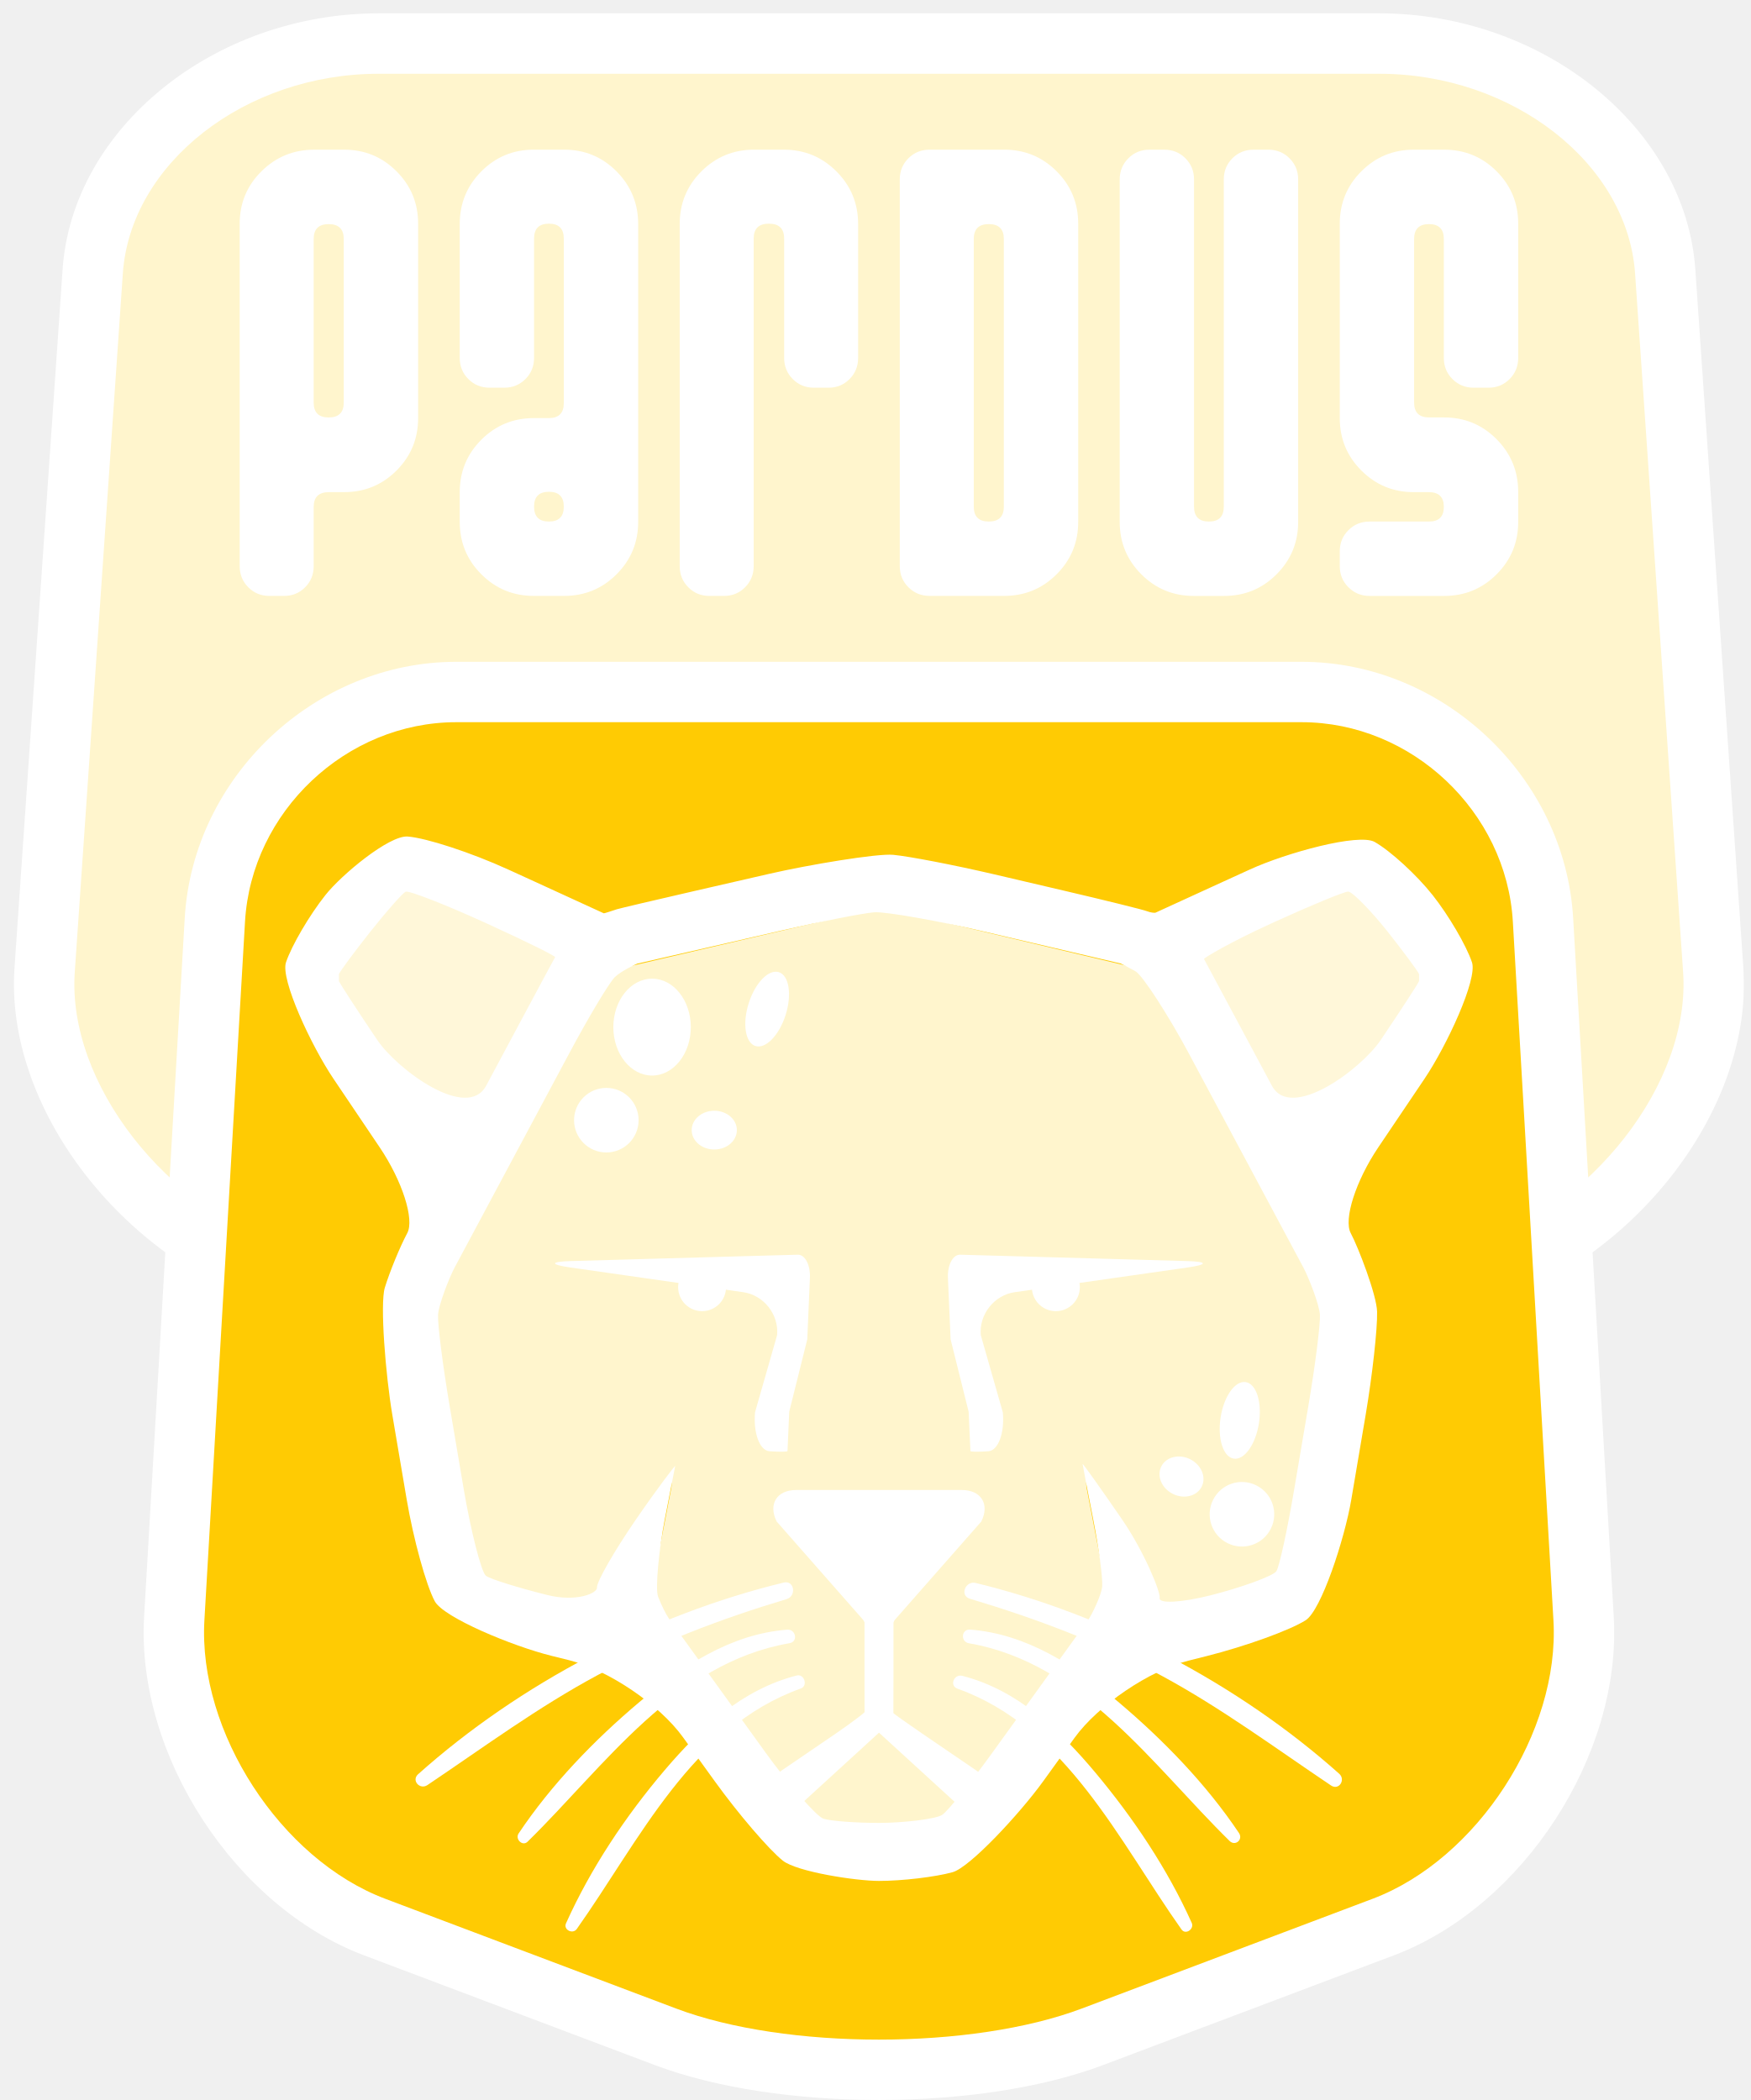
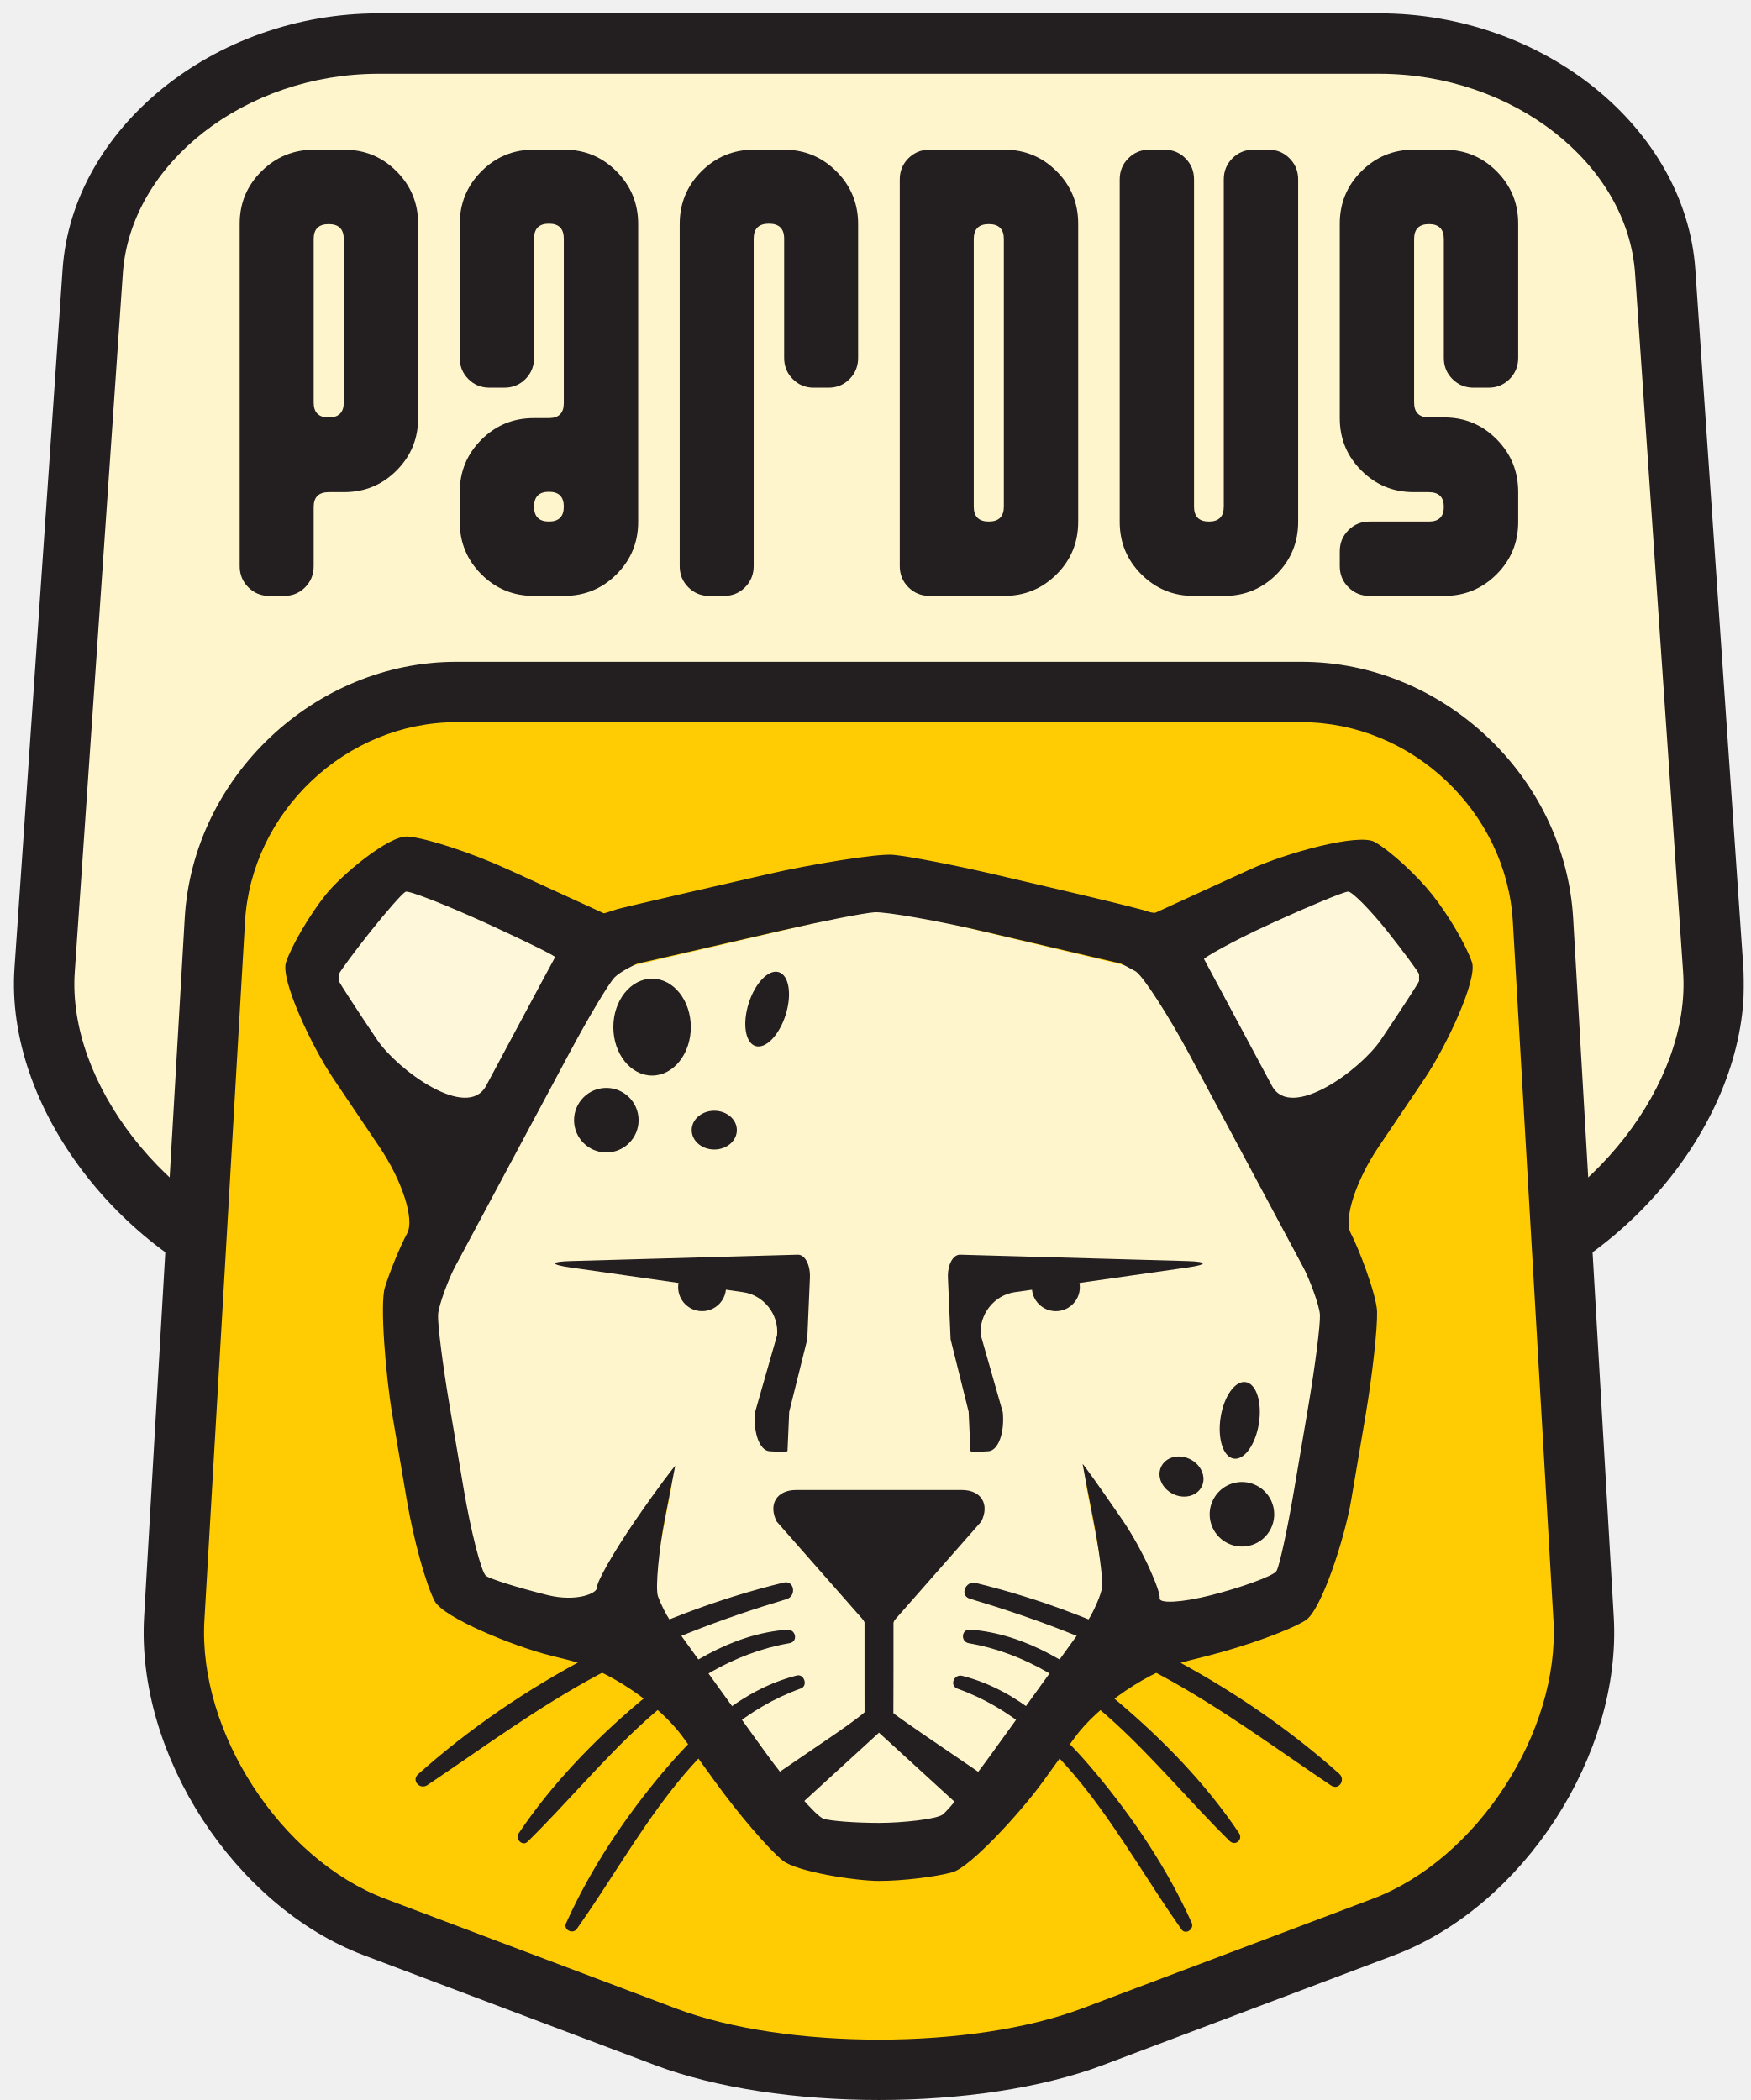
<svg xmlns="http://www.w3.org/2000/svg" width="100" height="120" viewBox="0 0 100 120" fill="none">
  <mask id="mask0_814_2435" style="mask-type:luminance" maskUnits="userSpaceOnUse" x="0" y="0" width="100" height="120">
    <path d="M99.629 0H0V120H99.629V0Z" fill="white" />
  </mask>
  <g mask="url(#mask0_814_2435)">
    <path d="M95.13 15.512C94.638 8.35 87.286 2.488 78.798 2.488H21.63C13.138 2.488 5.789 8.35 5.297 15.512L2.549 55.433C2.057 62.596 8.153 70.529 16.097 73.06L35.769 79.331C43.714 81.864 56.712 81.864 64.657 79.331L84.327 73.06C92.272 70.529 98.37 62.596 97.875 55.433L95.13 15.512Z" fill="#FFF5CD" />
-     <path d="M21.629 4.215C14.005 4.215 7.449 9.336 7.017 15.631L4.271 55.552C3.835 61.88 9.49 69.145 16.619 71.416L36.292 77.688C43.838 80.093 56.587 80.093 64.133 77.688L83.803 71.417C90.934 69.144 96.591 61.879 96.154 55.553L93.41 15.631C92.975 9.337 86.42 4.215 78.797 4.215H21.629ZM50.213 82.95C44.792 82.95 39.372 82.292 35.244 80.976L15.573 74.705C6.898 71.941 0.283 63.243 0.828 55.316L3.576 15.394C4.129 7.327 12.229 0.763 21.629 0.763H78.797C88.196 0.763 96.294 7.327 96.851 15.394L99.596 55.316C100.144 63.243 93.529 71.941 84.85 74.706L65.18 80.976C61.055 82.292 55.632 82.95 50.213 82.95Z" fill="#FFFFFF" />
-     <path d="M19.638 23.004V13.656C19.638 13.091 19.351 12.807 18.778 12.807C18.205 12.807 17.92 13.091 17.92 13.656V23.004C17.92 23.572 18.205 23.855 18.778 23.855C19.351 23.855 19.638 23.572 19.638 23.004ZM23.887 23.893C23.887 25.068 23.475 26.065 22.652 26.889C21.829 27.712 20.832 28.122 19.66 28.122H18.789C18.209 28.122 17.92 28.405 17.92 28.97V32.358C17.92 32.832 17.756 33.233 17.43 33.561C17.103 33.889 16.703 34.052 16.229 34.052H15.384C14.91 34.052 14.51 33.888 14.184 33.559C13.856 33.23 13.693 32.827 13.693 32.35V12.782C13.693 11.61 14.107 10.611 14.938 9.788C15.767 8.964 16.774 8.553 17.955 8.553H19.66C20.832 8.553 21.829 8.964 22.652 9.788C23.475 10.611 23.887 11.61 23.887 12.782V23.893Z" fill="#FFFFFF" />
-     <path d="M32.209 28.951C32.209 28.385 31.926 28.102 31.36 28.102C30.793 28.102 30.51 28.385 30.51 28.951C30.51 29.519 30.793 29.802 31.36 29.802C31.926 29.802 32.209 29.519 32.209 28.951ZM36.458 29.821C36.458 30.995 36.045 31.994 35.223 32.816C34.401 33.64 33.404 34.051 32.23 34.051H30.49C29.319 34.051 28.32 33.64 27.498 32.816C26.676 31.994 26.264 30.995 26.264 29.821V28.122C26.264 26.949 26.676 25.95 27.498 25.127C28.32 24.304 29.319 23.892 30.49 23.892H31.35C31.922 23.892 32.209 23.608 32.209 23.038V13.635C32.209 13.066 31.926 12.781 31.36 12.781C30.793 12.781 30.51 13.065 30.51 13.633V20.45C30.51 20.927 30.346 21.331 30.018 21.66C29.689 21.989 29.286 22.154 28.812 22.154H27.963C27.487 22.154 27.084 21.99 26.757 21.661C26.427 21.333 26.264 20.93 26.264 20.453V12.802C26.264 11.624 26.676 10.621 27.498 9.793C28.32 8.966 29.319 8.552 30.49 8.552H32.23C33.404 8.552 34.401 8.967 35.223 9.794C36.045 10.622 36.458 11.627 36.458 12.806V29.821Z" fill="#FFFFFF" />
-     <path d="M49.023 20.454C49.023 20.931 48.86 21.333 48.534 21.661C48.207 21.99 47.807 22.155 47.334 22.155H46.488C46.014 22.155 45.614 21.989 45.288 21.66C44.96 21.331 44.797 20.927 44.797 20.45V13.633C44.797 13.065 44.507 12.781 43.927 12.781C43.347 12.781 43.057 13.065 43.057 13.632V32.349C43.057 32.826 42.893 33.229 42.566 33.558C42.239 33.887 41.84 34.052 41.366 34.052H40.52C40.047 34.052 39.646 33.887 39.321 33.558C38.993 33.229 38.83 32.828 38.83 32.351V12.802C38.83 11.624 39.243 10.62 40.07 9.793C40.897 8.967 41.899 8.552 43.078 8.552H44.776C45.954 8.552 46.956 8.967 47.782 9.793C48.611 10.621 49.023 11.625 49.023 12.802V20.454Z" fill="#FFFFFF" />
-     <path d="M57.348 28.951V13.655C57.348 13.089 57.061 12.806 56.488 12.806C55.915 12.806 55.63 13.089 55.63 13.655V28.951C55.63 29.519 55.915 29.802 56.488 29.802C57.061 29.802 57.348 29.519 57.348 28.951ZM61.596 29.821C61.596 30.995 61.185 31.994 60.363 32.816C59.539 33.64 58.541 34.051 57.37 34.051H53.108C52.63 34.051 52.227 33.887 51.896 33.558C51.568 33.229 51.402 32.827 51.402 32.351V10.251C51.402 9.776 51.568 9.374 51.896 9.044C52.227 8.716 52.63 8.552 53.108 8.552H57.37C58.541 8.552 59.539 8.963 60.363 9.787C61.185 10.61 61.596 11.608 61.596 12.781V29.821Z" fill="#FFFFFF" />
-     <path d="M74.162 29.823C74.162 30.996 73.749 31.994 72.927 32.818C72.105 33.641 71.107 34.053 69.934 34.053H68.194C67.022 34.053 66.025 33.641 65.202 32.818C64.379 31.994 63.967 30.996 63.967 29.823V10.255C63.967 9.778 64.132 9.375 64.461 9.046C64.789 8.717 65.19 8.553 65.666 8.553H66.517C66.99 8.553 67.394 8.717 67.721 9.045C68.05 9.375 68.213 9.777 68.213 10.253V28.952C68.213 29.519 68.497 29.803 69.064 29.803C69.629 29.803 69.913 29.519 69.913 28.952V10.253C69.913 9.777 70.076 9.375 70.405 9.045C70.735 8.717 71.136 8.553 71.613 8.553H72.461C72.938 8.553 73.339 8.717 73.668 9.046C73.997 9.375 74.162 9.778 74.162 10.255V29.823Z" fill="#FFFFFF" />
-     <path d="M86.733 29.823C86.733 30.996 86.322 31.994 85.499 32.818C84.676 33.641 83.679 34.053 82.505 34.053H78.245C77.766 34.053 77.364 33.888 77.034 33.558C76.703 33.23 76.539 32.828 76.539 32.352V31.503C76.539 31.027 76.703 30.625 77.033 30.296C77.361 29.967 77.762 29.803 78.239 29.803H81.635C82.2 29.803 82.484 29.523 82.484 28.962C82.484 28.403 82.198 28.123 81.626 28.123H80.766C79.594 28.123 78.597 27.711 77.774 26.888C76.95 26.066 76.539 25.067 76.539 23.894V12.782C76.539 11.61 76.95 10.611 77.774 9.788C78.597 8.965 79.594 8.553 80.766 8.553H82.505C83.679 8.553 84.676 8.965 85.499 9.788C86.322 10.611 86.733 11.61 86.733 12.782V20.45C86.733 20.928 86.569 21.331 86.241 21.661C85.911 21.99 85.51 22.155 85.033 22.155H84.184C83.708 22.155 83.306 21.991 82.977 21.662C82.648 21.333 82.484 20.931 82.484 20.455V13.657C82.484 13.091 82.202 12.806 81.636 12.806C81.069 12.806 80.786 13.091 80.786 13.657V23.004C80.786 23.571 81.073 23.854 81.647 23.854H82.505C83.679 23.854 84.676 24.27 85.499 25.099C86.322 25.929 86.733 26.935 86.733 28.118V29.823Z" fill="#FFFFFF" />
+     <path d="M21.629 4.215C14.005 4.215 7.449 9.336 7.017 15.631L4.271 55.552C3.835 61.88 9.49 69.145 16.619 71.416L36.292 77.688C43.838 80.093 56.587 80.093 64.133 77.688L83.803 71.417C90.934 69.144 96.591 61.879 96.154 55.553L93.41 15.631C92.975 9.337 86.42 4.215 78.797 4.215H21.629ZM50.213 82.95C44.792 82.95 39.372 82.292 35.244 80.976L15.573 74.705C6.898 71.941 0.283 63.243 0.828 55.316L3.576 15.394C4.129 7.327 12.229 0.763 21.629 0.763H78.797C88.196 0.763 96.294 7.327 96.851 15.394L99.596 55.316C100.144 63.243 93.529 71.941 84.85 74.706L65.18 80.976C61.055 82.292 55.632 82.95 50.213 82.95Z" fill="#231F20" />
+     <path d="M19.638 23.004V13.656C19.638 13.091 19.351 12.807 18.778 12.807C18.205 12.807 17.92 13.091 17.92 13.656V23.004C17.92 23.572 18.205 23.855 18.778 23.855C19.351 23.855 19.638 23.572 19.638 23.004ZM23.887 23.893C23.887 25.068 23.475 26.065 22.652 26.889C21.829 27.712 20.832 28.122 19.66 28.122H18.789C18.209 28.122 17.92 28.405 17.92 28.97V32.358C17.92 32.832 17.756 33.233 17.43 33.561C17.103 33.889 16.703 34.052 16.229 34.052H15.384C14.91 34.052 14.51 33.888 14.184 33.559C13.856 33.23 13.693 32.827 13.693 32.35V12.782C13.693 11.61 14.107 10.611 14.938 9.788C15.767 8.964 16.774 8.553 17.955 8.553H19.66C20.832 8.553 21.829 8.964 22.652 9.788C23.475 10.611 23.887 11.61 23.887 12.782V23.893Z" fill="#231F20" />
+     <path d="M32.209 28.951C32.209 28.385 31.926 28.102 31.36 28.102C30.793 28.102 30.51 28.385 30.51 28.951C30.51 29.519 30.793 29.802 31.36 29.802C31.926 29.802 32.209 29.519 32.209 28.951ZM36.458 29.821C36.458 30.995 36.045 31.994 35.223 32.816C34.401 33.64 33.404 34.051 32.23 34.051H30.49C29.319 34.051 28.32 33.64 27.498 32.816C26.676 31.994 26.264 30.995 26.264 29.821V28.122C26.264 26.949 26.676 25.95 27.498 25.127C28.32 24.304 29.319 23.892 30.49 23.892H31.35C31.922 23.892 32.209 23.608 32.209 23.038V13.635C32.209 13.066 31.926 12.781 31.36 12.781C30.793 12.781 30.51 13.065 30.51 13.633V20.45C30.51 20.927 30.346 21.331 30.018 21.66C29.689 21.989 29.286 22.154 28.812 22.154H27.963C27.487 22.154 27.084 21.99 26.757 21.661C26.427 21.333 26.264 20.93 26.264 20.453V12.802C26.264 11.624 26.676 10.621 27.498 9.793C28.32 8.966 29.319 8.552 30.49 8.552H32.23C33.404 8.552 34.401 8.967 35.223 9.794C36.045 10.622 36.458 11.627 36.458 12.806V29.821Z" fill="#231F20" />
+     <path d="M49.023 20.454C49.023 20.931 48.86 21.333 48.534 21.661C48.207 21.99 47.807 22.155 47.334 22.155H46.488C46.014 22.155 45.614 21.989 45.288 21.66C44.96 21.331 44.797 20.927 44.797 20.45V13.633C44.797 13.065 44.507 12.781 43.927 12.781C43.347 12.781 43.057 13.065 43.057 13.632V32.349C43.057 32.826 42.893 33.229 42.566 33.558C42.239 33.887 41.84 34.052 41.366 34.052H40.52C40.047 34.052 39.646 33.887 39.321 33.558C38.993 33.229 38.83 32.828 38.83 32.351V12.802C38.83 11.624 39.243 10.62 40.07 9.793C40.897 8.967 41.899 8.552 43.078 8.552H44.776C45.954 8.552 46.956 8.967 47.782 9.793C48.611 10.621 49.023 11.625 49.023 12.802V20.454Z" fill="#231F20" />
+     <path d="M57.348 28.951V13.655C57.348 13.089 57.061 12.806 56.488 12.806C55.915 12.806 55.63 13.089 55.63 13.655V28.951C55.63 29.519 55.915 29.802 56.488 29.802C57.061 29.802 57.348 29.519 57.348 28.951ZM61.596 29.821C61.596 30.995 61.185 31.994 60.363 32.816C59.539 33.64 58.541 34.051 57.37 34.051H53.108C52.63 34.051 52.227 33.887 51.896 33.558C51.568 33.229 51.402 32.827 51.402 32.351V10.251C51.402 9.776 51.568 9.374 51.896 9.044C52.227 8.716 52.63 8.552 53.108 8.552H57.37C58.541 8.552 59.539 8.963 60.363 9.787C61.185 10.61 61.596 11.608 61.596 12.781V29.821Z" fill="#231F20" />
+     <path d="M74.162 29.823C74.162 30.996 73.749 31.994 72.927 32.818C72.105 33.641 71.107 34.053 69.934 34.053H68.194C67.022 34.053 66.025 33.641 65.202 32.818C64.379 31.994 63.967 30.996 63.967 29.823V10.255C63.967 9.778 64.132 9.375 64.461 9.046C64.789 8.717 65.19 8.553 65.666 8.553H66.517C66.99 8.553 67.394 8.717 67.721 9.045C68.05 9.375 68.213 9.777 68.213 10.253V28.952C68.213 29.519 68.497 29.803 69.064 29.803C69.629 29.803 69.913 29.519 69.913 28.952V10.253C69.913 9.777 70.076 9.375 70.405 9.045C70.735 8.717 71.136 8.553 71.613 8.553H72.461C72.938 8.553 73.339 8.717 73.668 9.046C73.997 9.375 74.162 9.778 74.162 10.255V29.823Z" fill="#231F20" />
+     <path d="M86.733 29.823C86.733 30.996 86.322 31.994 85.499 32.818C84.676 33.641 83.679 34.053 82.505 34.053H78.245C77.766 34.053 77.364 33.888 77.034 33.558C76.703 33.23 76.539 32.828 76.539 32.352V31.503C76.539 31.027 76.703 30.625 77.033 30.296C77.361 29.967 77.762 29.803 78.239 29.803H81.635C82.2 29.803 82.484 29.523 82.484 28.962C82.484 28.403 82.198 28.123 81.626 28.123H80.766C79.594 28.123 78.597 27.711 77.774 26.888C76.95 26.066 76.539 25.067 76.539 23.894V12.782C76.539 11.61 76.95 10.611 77.774 9.788C78.597 8.965 79.594 8.553 80.766 8.553H82.505C83.679 8.553 84.676 8.965 85.499 9.788C86.322 10.611 86.733 11.61 86.733 12.782V20.45C86.733 20.928 86.569 21.331 86.241 21.661C85.911 21.99 85.51 22.155 85.033 22.155H84.184C83.708 22.155 83.306 21.991 82.977 21.662C82.648 21.333 82.484 20.931 82.484 20.455V13.657C82.484 13.091 82.202 12.806 81.636 12.806C81.069 12.806 80.786 13.091 80.786 13.657V23.004C80.786 23.571 81.073 23.854 81.647 23.854H82.505C83.679 23.854 84.676 24.27 85.499 25.099C86.322 25.929 86.733 26.935 86.733 28.118V29.823Z" fill="#231F20" />
    <path d="M88.152 52.568C87.736 45.405 81.527 39.542 74.358 39.542H26.072C18.901 39.542 12.692 45.405 12.277 52.568L9.957 92.488C9.54 99.653 14.69 107.583 21.401 110.117L38.015 116.387C44.724 118.918 55.705 118.918 62.416 116.387L79.029 110.117C85.737 107.583 90.887 99.653 90.471 92.488L88.152 52.568Z" fill="#FFCB03" />
-     <path d="M26.069 41.268C19.777 41.268 14.361 46.381 13.997 52.668L11.677 92.588C11.306 98.961 16.037 106.248 22.007 108.501L38.621 114.772C44.904 117.142 55.522 117.142 61.805 114.772L78.419 108.501C84.388 106.247 89.118 98.96 88.746 92.588L86.427 52.668C86.063 46.382 80.647 41.268 74.356 41.268H26.069ZM50.212 119.999C45.574 119.999 40.935 119.334 37.404 118.002L20.79 111.731C13.407 108.945 7.774 100.267 8.233 92.388L10.553 52.467C11.021 44.389 17.982 37.817 26.069 37.817H74.356C82.443 37.817 89.403 44.389 89.872 52.467L92.191 92.388C92.65 100.266 87.018 108.944 79.636 111.731L63.021 118.002C59.49 119.334 54.851 119.999 50.212 119.999Z" fill="#FFFFFF" />
+     <path d="M26.069 41.268C19.777 41.268 14.361 46.381 13.997 52.668L11.677 92.588C11.306 98.961 16.037 106.248 22.007 108.501L38.621 114.772C44.904 117.142 55.522 117.142 61.805 114.772L78.419 108.501C84.388 106.247 89.118 98.96 88.746 92.588L86.427 52.668C86.063 46.382 80.647 41.268 74.356 41.268H26.069ZM50.212 119.999C45.574 119.999 40.935 119.334 37.404 118.002L20.79 111.731C13.407 108.945 7.774 100.267 8.233 92.388L10.553 52.467C11.021 44.389 17.982 37.817 26.069 37.817H74.356C82.443 37.817 89.403 44.389 89.872 52.467L92.191 92.388C92.65 100.266 87.018 108.944 79.636 111.731L63.021 118.002C59.49 119.334 54.851 119.999 50.212 119.999Z" fill="#231F20" />
    <path d="M33.26 53.351L22.807 49.167L17.468 56.138L25.365 68.454L33.26 53.351Z" fill="#FFF7D9" />
    <path d="M67.165 53.352L77.618 49.168L82.959 56.138L75.06 68.455L67.165 53.352Z" fill="#FFF7D9" />
    <path d="M74.329 72.107L66.205 56.636C65.903 56.064 64.966 55.331 64.345 55.183L64.194 55.145L51.972 52.236C51.129 52.033 49.59 52.03 48.745 52.228L36.233 55.156L36.078 55.193C35.458 55.337 34.524 56.066 34.224 56.636L26.101 72.107L24.976 74.246C24.62 74.924 24.401 76.286 24.529 77.045L26.786 90.621C26.862 91.083 27.413 91.689 27.859 91.802L34.007 93.354C33.855 92.751 35.249 92.12 35.247 91.524L38.376 84.697C38.379 84.815 38.368 84.937 38.345 85.059L37.171 91.133C37.044 91.797 37.3 92.988 37.688 93.537L38.338 94.452L41.391 98.764L45.874 105.1C46.219 105.584 47.167 106.078 47.755 106.078H52.674C53.262 106.078 54.21 105.584 54.551 105.1L58.995 98.825L62.059 94.499L62.739 93.537C63.127 92.988 63.383 91.797 63.255 91.133L62.082 85.059C62.061 84.937 62.05 84.815 62.051 84.699L65.18 91.525C65.18 92.129 66.572 92.767 66.416 93.384L72.566 91.808C73.012 91.694 73.565 91.085 73.642 90.621L75.9 77.045C76.028 76.286 75.809 74.924 75.453 74.246L74.329 72.107Z" fill="#FFF5CD" />
-     <path d="M81.07 56.06C81.011 56.213 80.025 57.727 78.882 59.424C77.738 61.122 73.744 64.071 72.661 62.041L70.82 58.602C69.733 56.572 68.818 54.863 68.784 54.803C68.749 54.743 70.363 53.804 72.455 52.847L72.781 52.697C74.872 51.742 76.778 50.955 77.016 50.948C77.254 50.942 78.333 52.055 79.248 53.205C80.16 54.357 80.981 55.464 81.07 55.664V56.06ZM75.406 75.141C75.431 75.701 75.136 78.018 74.753 80.289L73.931 85.132C73.548 87.401 73.094 89.491 72.922 89.776C72.754 90.06 70.817 90.743 69.155 91.162C67.492 91.58 66.187 91.648 66.251 91.317C66.315 90.983 65.352 88.647 64.109 86.836C62.864 85.025 61.847 83.596 61.849 83.66C61.851 83.722 62.135 85.209 62.453 86.819C62.77 88.433 63 90.153 62.967 90.646C62.932 91.137 62.371 92.277 62.189 92.533C62.003 92.788 61.176 93.936 60.348 95.083C59.518 96.23 57.861 98.532 56.66 100.196C55.46 101.859 54.194 103.435 53.844 103.694C53.494 103.953 51.547 104.166 50.215 104.166C48.887 104.166 47.46 104.059 47.044 103.927C46.631 103.795 44.96 101.847 43.749 100.166C42.537 98.486 40.871 96.175 40.046 95.031C39.221 93.887 38.404 92.754 38.227 92.511C38.054 92.267 37.767 91.691 37.593 91.23C37.419 90.768 37.663 88.433 37.978 86.819C38.296 85.209 38.562 83.839 38.572 83.773C38.581 83.709 37.569 85.025 36.325 86.836C35.08 88.647 34.081 90.393 34.104 90.719C34.125 91.044 32.932 91.557 31.273 91.145C29.613 90.733 28.032 90.239 27.764 90.049C27.494 89.859 26.883 87.401 26.498 85.132L25.678 80.289C25.294 78.018 25.001 75.701 25.025 75.141C25.05 74.578 25.668 72.996 25.972 72.43C26.274 71.863 27.413 69.737 28.498 67.708L32.533 60.165C33.617 58.136 34.778 56.195 35.111 55.849C35.446 55.505 36.361 55.076 36.404 55.066C36.447 55.056 38.315 54.627 40.556 54.113L44.698 53.161C46.937 52.646 49.299 52.183 49.944 52.131C50.588 52.079 53.775 52.66 56.017 53.184L59.878 54.086C62.119 54.611 63.986 55.047 64.026 55.058C64.066 55.067 64.445 55.266 64.865 55.499C65.287 55.734 66.814 58.136 67.899 60.165L71.934 67.708C73.018 69.737 74.156 71.863 74.46 72.43C74.764 72.996 75.383 74.578 75.406 75.141ZM21.55 59.424C20.405 57.727 19.421 56.213 19.361 56.06V55.664C19.45 55.464 20.27 54.357 21.184 53.205C22.099 52.055 22.993 51.042 23.172 50.955C23.351 50.869 25.559 51.742 27.65 52.697L27.977 52.847C30.068 53.804 31.749 54.636 31.713 54.695C31.675 54.755 30.697 56.572 29.613 58.602L27.773 62.041C26.687 64.071 22.694 61.122 21.55 59.424ZM84.092 54.99C83.769 54.027 82.754 52.297 81.841 51.145C80.927 49.992 79.44 48.628 78.535 48.113C77.631 47.596 73.496 48.727 71.406 49.684L69.879 50.381C67.787 51.338 66.047 52.136 66.012 52.153C65.978 52.171 65.732 52.153 65.541 52.074C65.35 51.992 63.023 51.418 60.782 50.895L56.771 49.956C54.531 49.433 51.947 48.934 51.03 48.847C50.112 48.759 46.196 49.416 43.955 49.931L39.661 50.917C37.419 51.432 35.429 51.9 35.241 51.958C35.052 52.013 34.522 52.206 34.487 52.186C34.452 52.166 32.644 51.338 30.553 50.381L29.028 49.684C26.935 48.727 24.353 47.88 23.29 47.802C22.227 47.724 19.504 49.992 18.592 51.145C17.676 52.297 16.662 54.028 16.338 54.991C16.012 55.955 17.774 59.753 19.063 61.661L21.693 65.565C22.979 67.474 23.688 69.679 23.265 70.465C22.845 71.254 22.268 72.656 21.984 73.581C21.701 74.509 22.028 78.572 22.412 80.842L23.234 85.686C23.619 87.954 24.34 90.571 24.837 91.499C25.336 92.427 29.28 94.067 31.513 94.62L32.512 94.868C34.745 95.422 37.672 97.403 39.017 99.269L40.82 101.767C42.164 103.634 43.919 105.682 44.719 106.321C45.516 106.959 48.887 107.481 50.215 107.481C51.547 107.481 53.436 107.256 54.422 106.982C55.406 106.708 58.265 103.634 59.61 101.767L61.384 99.308C62.73 97.443 65.655 95.457 67.887 94.897L68.926 94.635C71.157 94.074 73.707 93.151 74.593 92.584C75.48 92.015 76.814 87.954 77.198 85.686L78.019 80.843C78.402 78.572 78.696 75.924 78.671 74.953C78.645 73.986 77.588 71.254 77.165 70.465C76.745 69.679 77.454 67.474 78.738 65.565L81.369 61.661C82.656 59.753 84.417 55.955 84.092 54.99Z" fill="#FFFFFF" />
-     <path d="M44.37 86.944C43.876 85.955 44.376 85.143 45.483 85.143H54.947C56.053 85.143 56.553 85.955 56.06 86.944L51.114 92.57C50.62 93.559 49.812 93.559 49.316 92.57L44.37 86.944Z" fill="#FFFFFF" />
-     <path d="M50.215 99.01C50.215 99.01 50.883 99.622 51.701 100.369L54.914 103.308C55.733 104.054 56.626 104.129 56.898 103.471C57.173 102.815 56.651 101.767 55.737 101.144L52.692 99.067C51.779 98.442 51.033 97.911 51.037 97.886C51.039 97.864 51.043 96.889 51.043 95.782V90.109C51.043 89.001 50.877 87.722 50.672 87.266H49.758C49.554 87.722 49.388 89.001 49.388 90.109V95.782C49.388 96.889 49.389 97.816 49.39 97.842C49.392 97.866 48.652 98.442 47.738 99.067L44.693 101.144C43.779 101.767 43.255 102.815 43.53 103.471C43.806 104.129 44.697 104.054 45.516 103.308L48.73 100.369C49.547 99.622 50.215 99.01 50.215 99.01Z" fill="#FFFFFF" />
-     <path d="M32.607 72.061C31.418 72.095 31.409 72.26 32.586 72.428L42.456 73.839C43.632 74.007 44.504 75.113 44.394 76.295L43.134 80.702C43.028 81.885 43.397 82.887 43.959 82.928C44.522 82.969 44.985 82.963 44.989 82.916C44.991 82.869 45.037 81.858 45.087 80.671L46.118 76.534C46.17 75.347 46.237 73.768 46.269 73.025C46.303 72.283 45.989 71.684 45.573 71.697C45.158 71.709 43.846 71.744 42.657 71.778L32.607 72.061Z" fill="#FFFFFF" />
-     <path d="M57.768 71.779C56.58 71.745 55.267 71.709 54.854 71.697C54.437 71.684 54.123 72.283 54.154 73.025C54.188 73.769 54.256 75.347 54.307 76.534L55.337 80.671C55.389 81.858 55.434 82.869 55.439 82.916C55.441 82.964 55.904 82.969 56.467 82.928C57.029 82.887 57.399 81.885 57.289 80.703L56.031 76.295C55.922 75.113 56.794 74.008 57.97 73.839L67.839 72.429C69.015 72.26 69.007 72.096 67.818 72.061L57.768 71.779Z" fill="#FFFFFF" />
-     <path d="M41.478 73.553C41.478 74.311 40.866 74.924 40.11 74.924C39.354 74.924 38.741 74.311 38.741 73.553C38.741 72.797 39.354 72.184 40.11 72.184C40.866 72.184 41.478 72.797 41.478 73.553Z" fill="#FFFFFF" />
-     <path d="M61.69 73.553C61.69 74.311 61.074 74.924 60.319 74.924C59.561 74.924 58.949 74.311 58.949 73.553C58.949 72.797 59.561 72.183 60.319 72.183C61.074 72.183 61.69 72.797 61.69 73.553Z" fill="#FFFFFF" />
-     <path d="M44.772 90.433C37.231 92.257 29.679 96.208 23.887 101.383C23.486 101.741 23.987 102.292 24.415 102.006C27.643 99.836 30.749 97.538 34.187 95.696C37.618 93.857 41.215 92.494 44.939 91.377C45.516 91.204 45.383 90.285 44.772 90.433Z" fill="#FFFFFF" />
-     <path d="M44.97 93.124C41.737 93.372 38.944 95.227 36.521 97.266C33.953 99.428 31.495 101.975 29.627 104.77C29.415 105.089 29.846 105.527 30.141 105.239C34.554 100.911 38.57 95.027 45.106 93.896C45.612 93.808 45.464 93.086 44.97 93.124Z" fill="#FFFFFF" />
-     <path d="M45.518 95.743C42.401 96.535 40.01 98.754 37.972 101.152C35.741 103.777 33.748 106.759 32.335 109.906C32.169 110.275 32.725 110.546 32.95 110.228C36.523 105.186 39.519 98.713 45.755 96.483C46.168 96.335 45.946 95.634 45.518 95.743Z" fill="#FFFFFF" />
-     <path d="M55.407 91.355C59.217 92.497 62.91 93.882 66.412 95.783C69.794 97.618 72.856 99.889 76.041 102.028C76.488 102.329 76.891 101.701 76.508 101.359C70.755 96.223 63.231 92.269 55.74 90.455C55.155 90.313 54.806 91.175 55.407 91.355Z" fill="#FFFFFF" />
-     <path d="M55.351 93.9C61.851 95.025 65.858 100.893 70.246 105.199C70.571 105.517 71.031 105.119 70.781 104.745C68.9 101.937 66.446 99.414 63.868 97.237C61.449 95.195 58.655 93.367 55.426 93.12C54.916 93.081 54.86 93.816 55.351 93.9Z" fill="#FFFFFF" />
-     <path d="M54.705 96.498C60.923 98.724 63.937 105.224 67.498 110.255C67.732 110.587 68.239 110.23 68.081 109.878C66.702 106.805 64.747 103.888 62.589 101.307C60.56 98.878 58.117 96.56 54.976 95.763C54.498 95.641 54.22 96.324 54.705 96.498Z" fill="#FFFFFF" />
-     <path d="M39.465 58.693C39.465 60.221 38.474 61.46 37.253 61.46C36.032 61.46 35.039 60.221 35.039 58.693C35.039 57.163 36.032 55.924 37.253 55.924C38.474 55.924 39.465 57.163 39.465 58.693Z" fill="#FFFFFF" />
-     <path d="M36.482 64.01C36.482 65.029 35.658 65.855 34.64 65.855C33.621 65.855 32.795 65.029 32.795 64.01C32.795 62.992 33.621 62.166 34.64 62.166C35.658 62.166 36.482 62.992 36.482 64.01Z" fill="#FFFFFF" />
-     <path d="M44.882 57.996C44.512 59.162 43.739 59.957 43.156 59.772C42.575 59.585 42.402 58.492 42.773 57.326C43.142 56.161 43.915 55.367 44.496 55.553C45.079 55.737 45.25 56.833 44.882 57.996Z" fill="#FFFFFF" />
-     <path d="M42.096 64.578C42.096 65.191 41.519 65.686 40.805 65.686C40.091 65.686 39.515 65.191 39.515 64.578C39.515 63.966 40.091 63.471 40.805 63.471C41.519 63.471 42.096 63.966 42.096 64.578Z" fill="#FFFFFF" />
-     <path d="M69.301 85.707C68.846 86.618 69.215 87.724 70.127 88.18C71.04 88.635 72.146 88.266 72.601 87.354C73.055 86.44 72.684 85.333 71.772 84.88C70.862 84.423 69.755 84.794 69.301 85.707Z" fill="#FFFFFF" />
-     <path d="M69.732 80.993C69.543 82.201 69.88 83.258 70.483 83.351C71.089 83.445 71.729 82.543 71.92 81.336C72.108 80.128 71.772 79.072 71.166 78.978C70.563 78.883 69.92 79.785 69.732 80.993Z" fill="#FFFFFF" />
-     <path d="M66.343 83.797C66.069 84.345 66.365 85.046 67.003 85.365C67.641 85.683 68.38 85.498 68.652 84.951C68.926 84.404 68.628 83.702 67.991 83.384C67.354 83.065 66.614 83.251 66.343 83.797Z" fill="#FFFFFF" />
+     <path d="M81.07 56.06C81.011 56.213 80.025 57.727 78.882 59.424C77.738 61.122 73.744 64.071 72.661 62.041L70.82 58.602C69.733 56.572 68.818 54.863 68.784 54.803C68.749 54.743 70.363 53.804 72.455 52.847L72.781 52.697C74.872 51.742 76.778 50.955 77.016 50.948C77.254 50.942 78.333 52.055 79.248 53.205C80.16 54.357 80.981 55.464 81.07 55.664V56.06ZM75.406 75.141C75.431 75.701 75.136 78.018 74.753 80.289L73.931 85.132C73.548 87.401 73.094 89.491 72.922 89.776C72.754 90.06 70.817 90.743 69.155 91.162C67.492 91.58 66.187 91.648 66.251 91.317C66.315 90.983 65.352 88.647 64.109 86.836C62.864 85.025 61.847 83.596 61.849 83.66C61.851 83.722 62.135 85.209 62.453 86.819C62.77 88.433 63 90.153 62.967 90.646C62.932 91.137 62.371 92.277 62.189 92.533C62.003 92.788 61.176 93.936 60.348 95.083C59.518 96.23 57.861 98.532 56.66 100.196C55.46 101.859 54.194 103.435 53.844 103.694C53.494 103.953 51.547 104.166 50.215 104.166C48.887 104.166 47.46 104.059 47.044 103.927C46.631 103.795 44.96 101.847 43.749 100.166C42.537 98.486 40.871 96.175 40.046 95.031C39.221 93.887 38.404 92.754 38.227 92.511C38.054 92.267 37.767 91.691 37.593 91.23C37.419 90.768 37.663 88.433 37.978 86.819C38.296 85.209 38.562 83.839 38.572 83.773C38.581 83.709 37.569 85.025 36.325 86.836C35.08 88.647 34.081 90.393 34.104 90.719C34.125 91.044 32.932 91.557 31.273 91.145C29.613 90.733 28.032 90.239 27.764 90.049C27.494 89.859 26.883 87.401 26.498 85.132L25.678 80.289C25.294 78.018 25.001 75.701 25.025 75.141C25.05 74.578 25.668 72.996 25.972 72.43C26.274 71.863 27.413 69.737 28.498 67.708L32.533 60.165C33.617 58.136 34.778 56.195 35.111 55.849C35.446 55.505 36.361 55.076 36.404 55.066C36.447 55.056 38.315 54.627 40.556 54.113L44.698 53.161C46.937 52.646 49.299 52.183 49.944 52.131C50.588 52.079 53.775 52.66 56.017 53.184L59.878 54.086C62.119 54.611 63.986 55.047 64.026 55.058C64.066 55.067 64.445 55.266 64.865 55.499C65.287 55.734 66.814 58.136 67.899 60.165L71.934 67.708C73.018 69.737 74.156 71.863 74.46 72.43C74.764 72.996 75.383 74.578 75.406 75.141ZM21.55 59.424C20.405 57.727 19.421 56.213 19.361 56.06V55.664C19.45 55.464 20.27 54.357 21.184 53.205C22.099 52.055 22.993 51.042 23.172 50.955C23.351 50.869 25.559 51.742 27.65 52.697L27.977 52.847C30.068 53.804 31.749 54.636 31.713 54.695C31.675 54.755 30.697 56.572 29.613 58.602L27.773 62.041C26.687 64.071 22.694 61.122 21.55 59.424ZM84.092 54.99C83.769 54.027 82.754 52.297 81.841 51.145C80.927 49.992 79.44 48.628 78.535 48.113C77.631 47.596 73.496 48.727 71.406 49.684L69.879 50.381C67.787 51.338 66.047 52.136 66.012 52.153C65.978 52.171 65.732 52.153 65.541 52.074C65.35 51.992 63.023 51.418 60.782 50.895L56.771 49.956C54.531 49.433 51.947 48.934 51.03 48.847C50.112 48.759 46.196 49.416 43.955 49.931L39.661 50.917C37.419 51.432 35.429 51.9 35.241 51.958C35.052 52.013 34.522 52.206 34.487 52.186C34.452 52.166 32.644 51.338 30.553 50.381L29.028 49.684C26.935 48.727 24.353 47.88 23.29 47.802C22.227 47.724 19.504 49.992 18.592 51.145C17.676 52.297 16.662 54.028 16.338 54.991C16.012 55.955 17.774 59.753 19.063 61.661L21.693 65.565C22.979 67.474 23.688 69.679 23.265 70.465C22.845 71.254 22.268 72.656 21.984 73.581C21.701 74.509 22.028 78.572 22.412 80.842L23.234 85.686C23.619 87.954 24.34 90.571 24.837 91.499C25.336 92.427 29.28 94.067 31.513 94.62L32.512 94.868C34.745 95.422 37.672 97.403 39.017 99.269L40.82 101.767C42.164 103.634 43.919 105.682 44.719 106.321C45.516 106.959 48.887 107.481 50.215 107.481C51.547 107.481 53.436 107.256 54.422 106.982C55.406 106.708 58.265 103.634 59.61 101.767L61.384 99.308C62.73 97.443 65.655 95.457 67.887 94.897L68.926 94.635C71.157 94.074 73.707 93.151 74.593 92.584C75.48 92.015 76.814 87.954 77.198 85.686L78.019 80.843C78.402 78.572 78.696 75.924 78.671 74.953C78.645 73.986 77.588 71.254 77.165 70.465C76.745 69.679 77.454 67.474 78.738 65.565L81.369 61.661C82.656 59.753 84.417 55.955 84.092 54.99Z" fill="#231F20" />
+     <path d="M44.37 86.944C43.876 85.955 44.376 85.143 45.483 85.143H54.947C56.053 85.143 56.553 85.955 56.06 86.944L51.114 92.57C50.62 93.559 49.812 93.559 49.316 92.57L44.37 86.944Z" fill="#231F20" />
+     <path d="M50.215 99.01C50.215 99.01 50.883 99.622 51.701 100.369L54.914 103.308C55.733 104.054 56.626 104.129 56.898 103.471C57.173 102.815 56.651 101.767 55.737 101.144L52.692 99.067C51.779 98.442 51.033 97.911 51.037 97.886C51.039 97.864 51.043 96.889 51.043 95.782V90.109C51.043 89.001 50.877 87.722 50.672 87.266H49.758C49.554 87.722 49.388 89.001 49.388 90.109V95.782C49.388 96.889 49.389 97.816 49.39 97.842C49.392 97.866 48.652 98.442 47.738 99.067L44.693 101.144C43.779 101.767 43.255 102.815 43.53 103.471C43.806 104.129 44.697 104.054 45.516 103.308L48.73 100.369C49.547 99.622 50.215 99.01 50.215 99.01Z" fill="#231F20" />
+     <path d="M32.607 72.061C31.418 72.095 31.409 72.26 32.586 72.428L42.456 73.839C43.632 74.007 44.504 75.113 44.394 76.295L43.134 80.702C43.028 81.885 43.397 82.887 43.959 82.928C44.522 82.969 44.985 82.963 44.989 82.916C44.991 82.869 45.037 81.858 45.087 80.671L46.118 76.534C46.17 75.347 46.237 73.768 46.269 73.025C46.303 72.283 45.989 71.684 45.573 71.697C45.158 71.709 43.846 71.744 42.657 71.778L32.607 72.061Z" fill="#231F20" />
+     <path d="M57.768 71.779C56.58 71.745 55.267 71.709 54.854 71.697C54.437 71.684 54.123 72.283 54.154 73.025C54.188 73.769 54.256 75.347 54.307 76.534L55.337 80.671C55.389 81.858 55.434 82.869 55.439 82.916C55.441 82.964 55.904 82.969 56.467 82.928C57.029 82.887 57.399 81.885 57.289 80.703L56.031 76.295C55.922 75.113 56.794 74.008 57.97 73.839L67.839 72.429C69.015 72.26 69.007 72.096 67.818 72.061L57.768 71.779Z" fill="#231F20" />
+     <path d="M41.478 73.553C41.478 74.311 40.866 74.924 40.11 74.924C39.354 74.924 38.741 74.311 38.741 73.553C38.741 72.797 39.354 72.184 40.11 72.184C40.866 72.184 41.478 72.797 41.478 73.553Z" fill="#231F20" />
+     <path d="M61.69 73.553C61.69 74.311 61.074 74.924 60.319 74.924C59.561 74.924 58.949 74.311 58.949 73.553C58.949 72.797 59.561 72.183 60.319 72.183C61.074 72.183 61.69 72.797 61.69 73.553Z" fill="#231F20" />
+     <path d="M44.772 90.433C37.231 92.257 29.679 96.208 23.887 101.383C23.486 101.741 23.987 102.292 24.415 102.006C27.643 99.836 30.749 97.538 34.187 95.696C37.618 93.857 41.215 92.494 44.939 91.377C45.516 91.204 45.383 90.285 44.772 90.433Z" fill="#231F20" />
+     <path d="M44.97 93.124C41.737 93.372 38.944 95.227 36.521 97.266C33.953 99.428 31.495 101.975 29.627 104.77C29.415 105.089 29.846 105.527 30.141 105.239C34.554 100.911 38.57 95.027 45.106 93.896C45.612 93.808 45.464 93.086 44.97 93.124Z" fill="#231F20" />
+     <path d="M45.518 95.743C42.401 96.535 40.01 98.754 37.972 101.152C35.741 103.777 33.748 106.759 32.335 109.906C32.169 110.275 32.725 110.546 32.95 110.228C36.523 105.186 39.519 98.713 45.755 96.483C46.168 96.335 45.946 95.634 45.518 95.743Z" fill="#231F20" />
+     <path d="M55.407 91.355C59.217 92.497 62.91 93.882 66.412 95.783C69.794 97.618 72.856 99.889 76.041 102.028C76.488 102.329 76.891 101.701 76.508 101.359C70.755 96.223 63.231 92.269 55.74 90.455C55.155 90.313 54.806 91.175 55.407 91.355Z" fill="#231F20" />
+     <path d="M55.351 93.9C61.851 95.025 65.858 100.893 70.246 105.199C70.571 105.517 71.031 105.119 70.781 104.745C68.9 101.937 66.446 99.414 63.868 97.237C61.449 95.195 58.655 93.367 55.426 93.12C54.916 93.081 54.86 93.816 55.351 93.9Z" fill="#231F20" />
+     <path d="M54.705 96.498C60.923 98.724 63.937 105.224 67.498 110.255C67.732 110.587 68.239 110.23 68.081 109.878C66.702 106.805 64.747 103.888 62.589 101.307C60.56 98.878 58.117 96.56 54.976 95.763C54.498 95.641 54.22 96.324 54.705 96.498Z" fill="#231F20" />
+     <path d="M39.465 58.693C39.465 60.221 38.474 61.46 37.253 61.46C36.032 61.46 35.039 60.221 35.039 58.693C35.039 57.163 36.032 55.924 37.253 55.924C38.474 55.924 39.465 57.163 39.465 58.693Z" fill="#231F20" />
+     <path d="M36.482 64.01C36.482 65.029 35.658 65.855 34.64 65.855C33.621 65.855 32.795 65.029 32.795 64.01C32.795 62.992 33.621 62.166 34.64 62.166C35.658 62.166 36.482 62.992 36.482 64.01Z" fill="#231F20" />
+     <path d="M44.882 57.996C44.512 59.162 43.739 59.957 43.156 59.772C42.575 59.585 42.402 58.492 42.773 57.326C43.142 56.161 43.915 55.367 44.496 55.553C45.079 55.737 45.25 56.833 44.882 57.996Z" fill="#231F20" />
+     <path d="M42.096 64.578C42.096 65.191 41.519 65.686 40.805 65.686C40.091 65.686 39.515 65.191 39.515 64.578C39.515 63.966 40.091 63.471 40.805 63.471C41.519 63.471 42.096 63.966 42.096 64.578Z" fill="#231F20" />
+     <path d="M69.301 85.707C68.846 86.618 69.215 87.724 70.127 88.18C71.04 88.635 72.146 88.266 72.601 87.354C73.055 86.44 72.684 85.333 71.772 84.88C70.862 84.423 69.755 84.794 69.301 85.707Z" fill="#231F20" />
+     <path d="M69.732 80.993C69.543 82.201 69.88 83.258 70.483 83.351C71.089 83.445 71.729 82.543 71.92 81.336C72.108 80.128 71.772 79.072 71.166 78.978C70.563 78.883 69.92 79.785 69.732 80.993Z" fill="#231F20" />
+     <path d="M66.343 83.797C66.069 84.345 66.365 85.046 67.003 85.365C67.641 85.683 68.38 85.498 68.652 84.951C68.926 84.404 68.628 83.702 67.991 83.384C67.354 83.065 66.614 83.251 66.343 83.797Z" fill="#231F20" />
  </g>
</svg>
